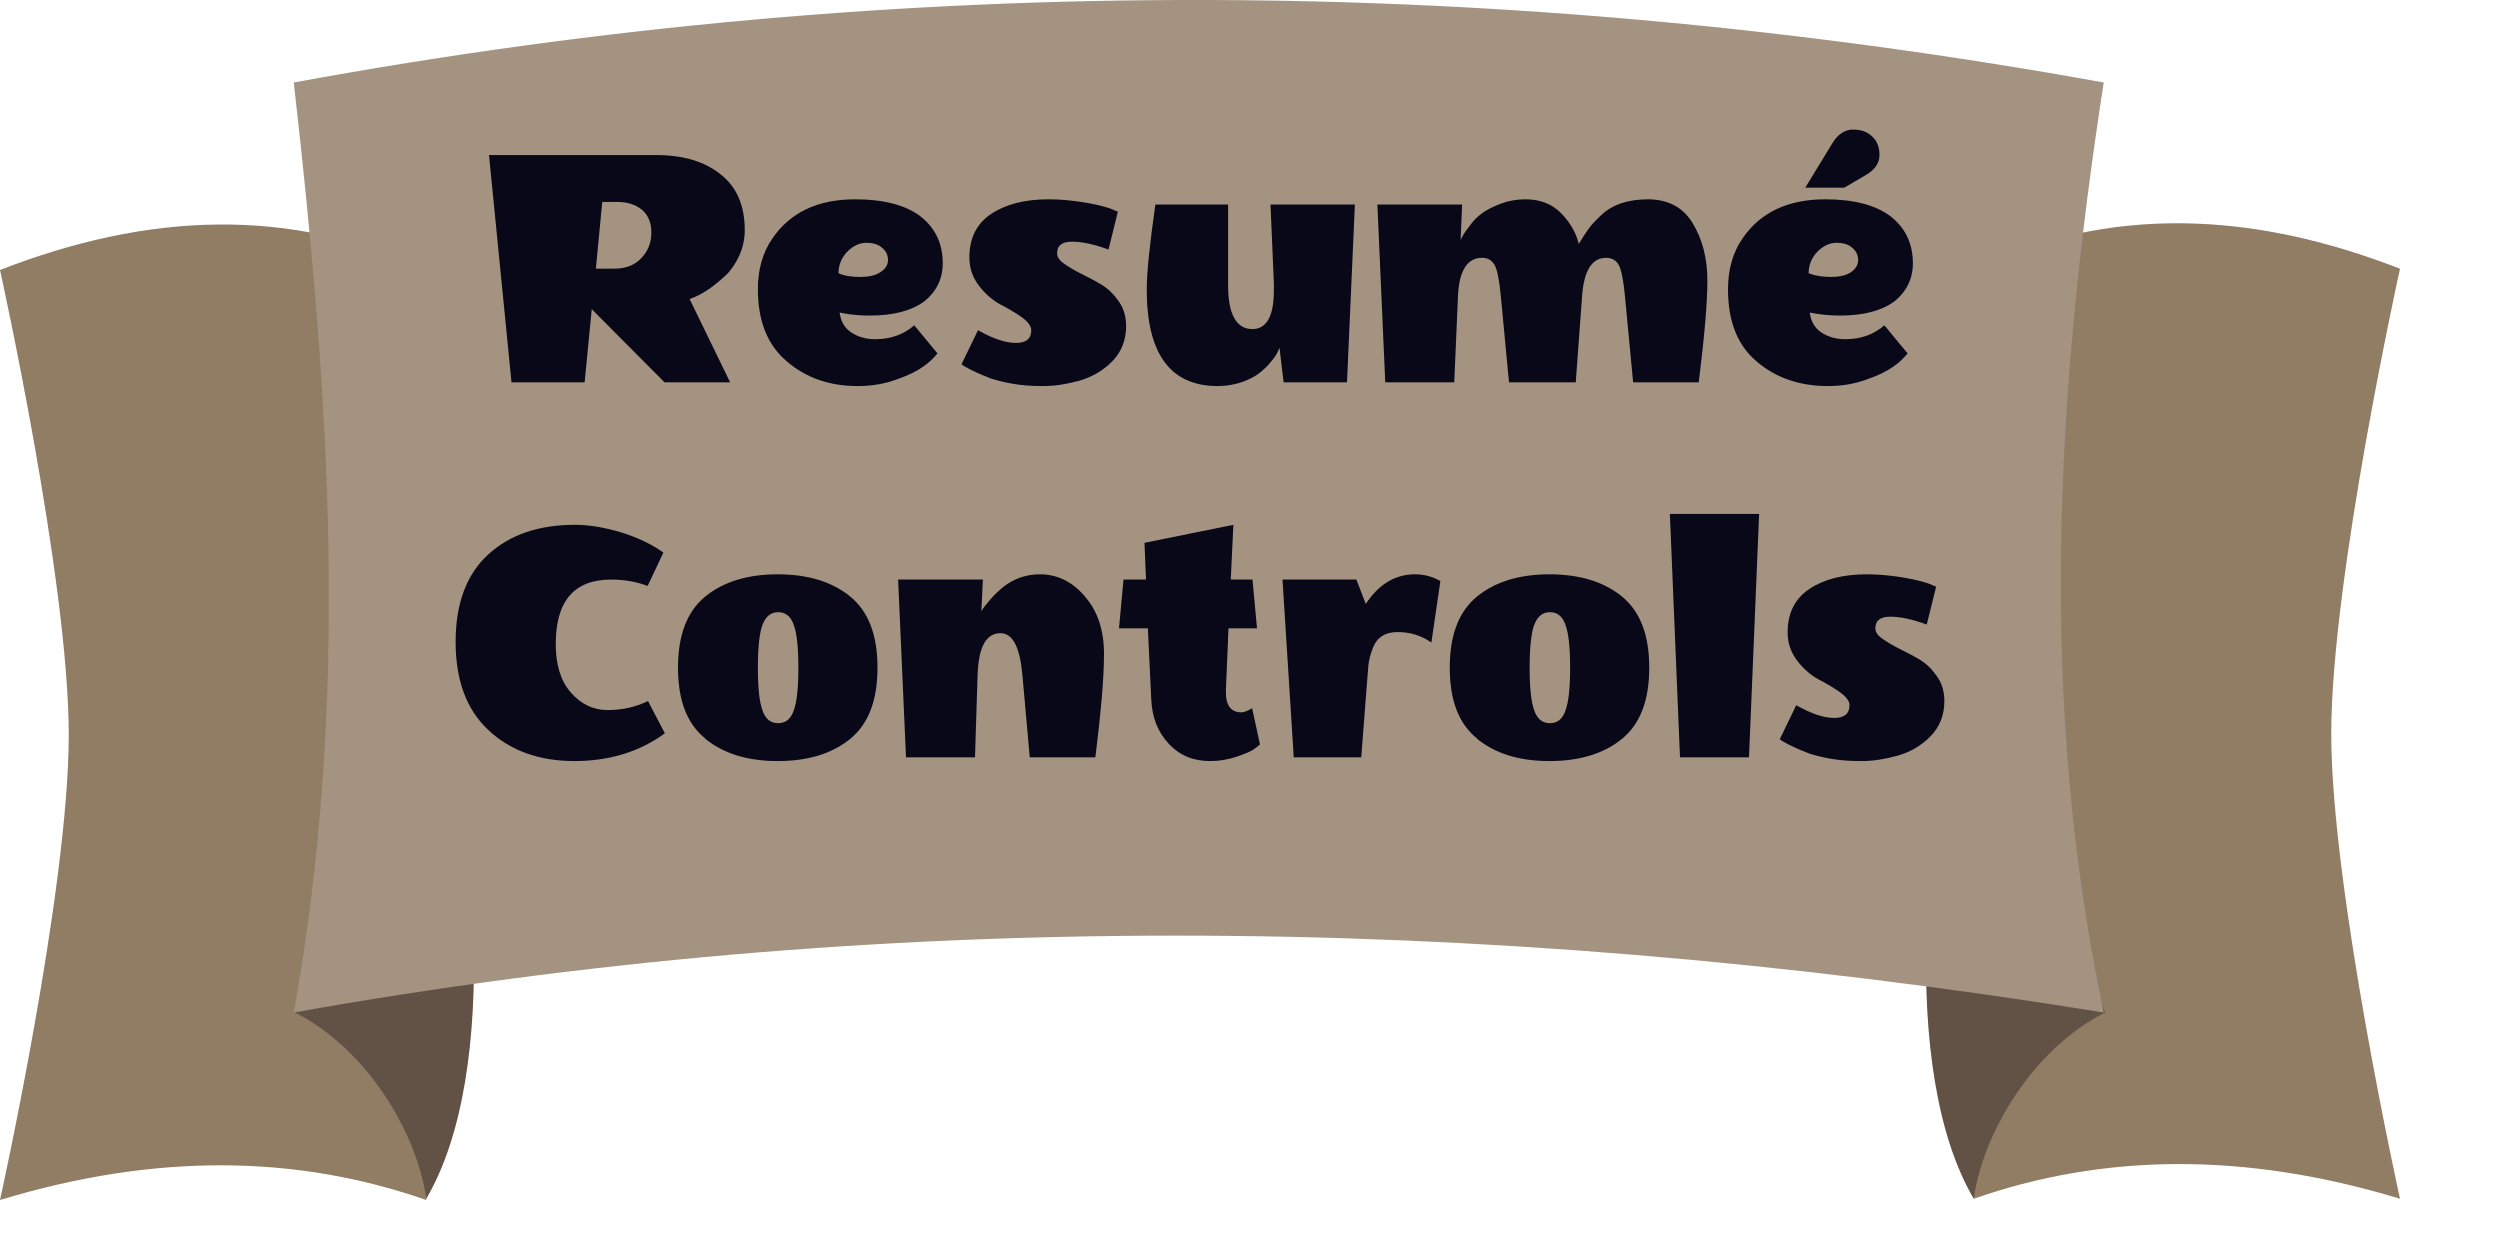
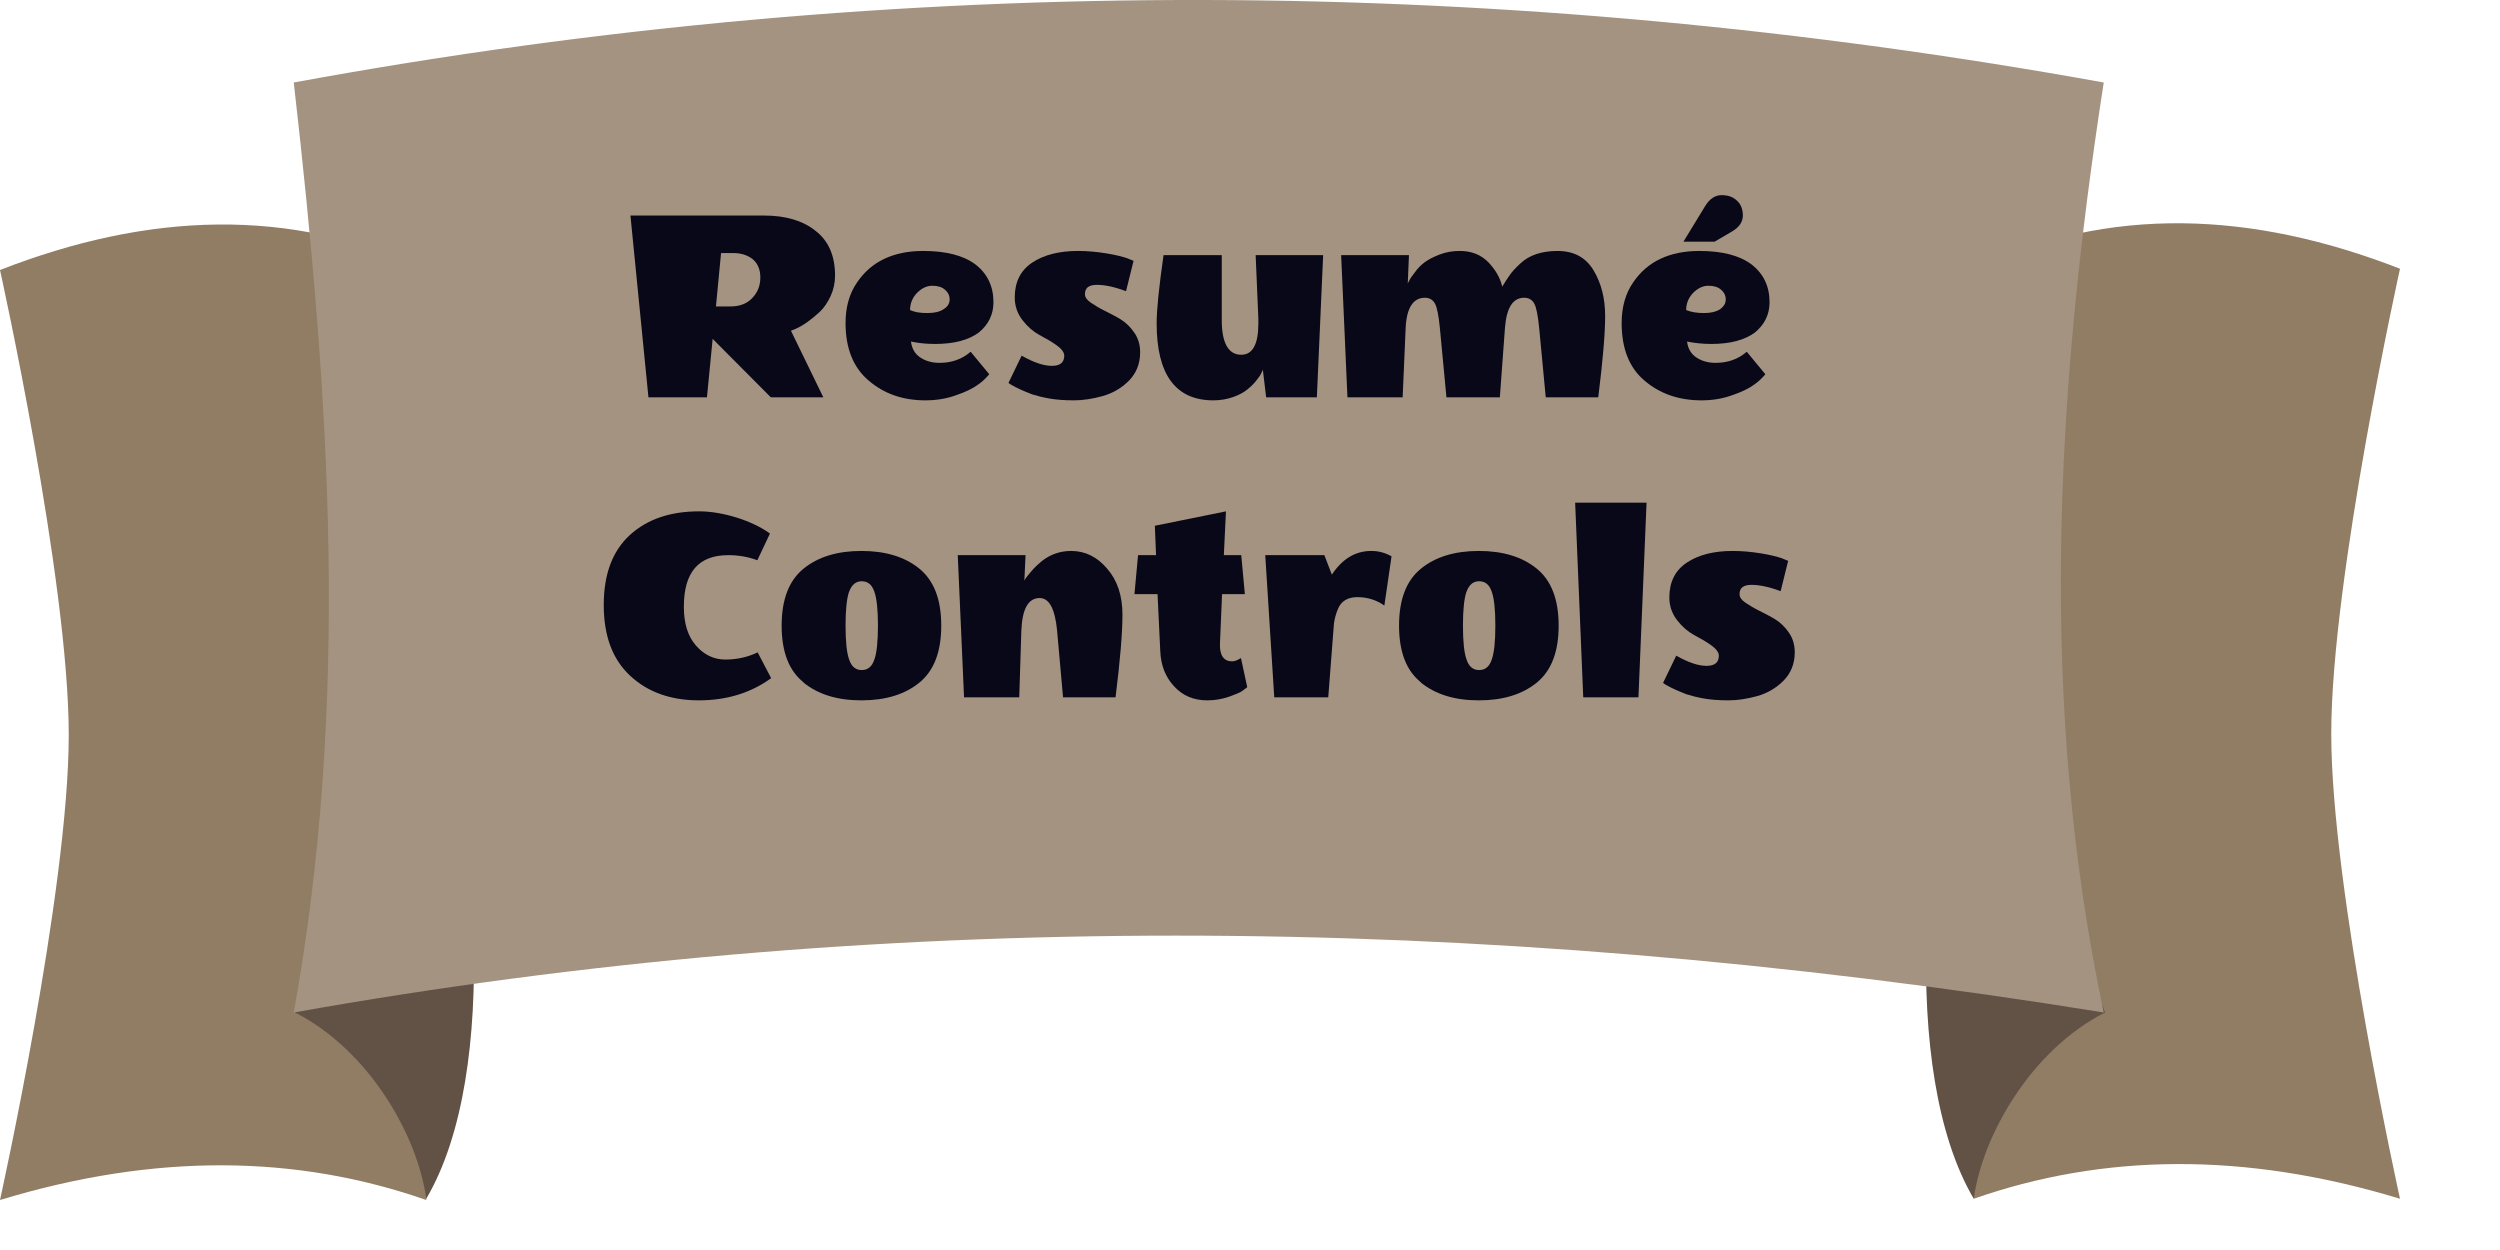
<svg xmlns="http://www.w3.org/2000/svg" width="100%" height="100%" viewBox="0 0 2 1" version="1.1" xml:space="preserve" style="fill-rule:evenodd;clip-rule:evenodd;stroke-linejoin:round;stroke-miterlimit:2;">
  <path d="M0.341,0.216c-0.109,-0.051 -0.223,-0.046 -0.341,-0c0,-0 0.055,0.248 0.055,0.372c-0,0.124 -0.055,0.372 -0.055,0.372c0.125,-0.038 0.238,-0.036 0.341,-0c0.008,-0.248 0.01,-0.496 0,-0.744Z" style="fill:#917c64;" />
  <path d="M1.579,0.215c0.109,-0.051 0.223,-0.046 0.341,-0c-0,-0 -0.055,0.248 -0.055,0.372c0,0.124 0.055,0.372 0.055,0.372c-0.125,-0.038 -0.238,-0.036 -0.341,-0c-0.008,-0.248 -0.01,-0.496 -0,-0.744Z" style="fill:#917c64;" />
  <path d="M0.236,0.81c0.059,0.03 0.098,0.098 0.105,0.149c0.06,-0.102 0.041,-0.311 0,-0.447l-0.105,0.298Z" style="fill:#625246;" />
  <path d="M1.684,0.81c-0.059,0.03 -0.098,0.098 -0.105,0.149c-0.06,-0.102 -0.041,-0.311 -0,-0.447l0.105,0.298Z" style="fill:#625246;" />
  <path d="M1.683,0.066c-0.476,-0.086 -0.959,-0.09 -1.448,-0c0.029,0.254 0.045,0.495 0,0.744c0.459,-0.082 0.941,-0.082 1.448,0c-0.052,-0.245 -0.039,-0.493 0,-0.744Z" style="fill:#a49381;" />
-   <g transform="matrix(0.24,0,0,0.24,-0.04185,-0.199912)">
-     <g transform="matrix(1.25,0,0,1.25,1.77313,2.10734)">
+   <g transform="matrix(0.24,0,0,0.24,0.12,0.12)">
+     <g transform="matrix(1,0,0,1,1.5765,0.8245)">
      <path d="M0.358,-0.303c0.031,0 0.055,-0.009 0.073,-0.028c0.018,-0.019 0.027,-0.041 0.027,-0.069c0,-0.026 -0.009,-0.047 -0.026,-0.061c-0.017,-0.013 -0.038,-0.02 -0.065,-0.02l-0.04,0l-0.017,0.178l0.048,0Zm0.113,-0.303c0.071,0 0.129,0.017 0.171,0.051c0.043,0.033 0.065,0.083 0.065,0.149c-0,0.024 -0.005,0.047 -0.015,0.069c-0.01,0.021 -0.022,0.039 -0.036,0.052c-0.029,0.027 -0.056,0.046 -0.081,0.057l-0.015,0.006l0.108,0.222l-0.175,0l-0.194,-0.195l-0.019,0.195l-0.195,0l-0.06,-0.606l0.446,0Z" style="fill:#080818;fill-rule:nonzero;" />
    </g>
-     <g transform="matrix(1.25,0,0,1.25,2.66938,2.10734)">
+     <g transform="matrix(1,0,0,1,2.2935,0.8245)">
      <path d="M0.291,0.01c-0.075,-0 -0.138,-0.022 -0.189,-0.066c-0.051,-0.043 -0.077,-0.107 -0.077,-0.192c0,-0.053 0.013,-0.099 0.039,-0.136c0.047,-0.069 0.121,-0.104 0.22,-0.104c0.076,0 0.134,0.015 0.174,0.045c0.04,0.031 0.06,0.073 0.06,0.126c0,0.041 -0.017,0.075 -0.049,0.101c-0.034,0.025 -0.082,0.038 -0.145,0.038c-0.026,0 -0.049,-0.002 -0.07,-0.006l-0.011,-0.002c0.003,0.024 0.014,0.042 0.031,0.053c0.018,0.012 0.039,0.018 0.064,0.018c0.041,0 0.075,-0.012 0.104,-0.037l0.062,0.075c-0.011,0.013 -0.023,0.025 -0.038,0.035c-0.015,0.011 -0.038,0.023 -0.07,0.034c-0.032,0.012 -0.067,0.018 -0.105,0.018Zm0.081,-0.336c-0,-0.013 -0.005,-0.024 -0.016,-0.033c-0.01,-0.009 -0.024,-0.013 -0.042,-0.013c-0.018,0 -0.035,0.008 -0.051,0.024c-0.015,0.016 -0.023,0.035 -0.023,0.057c0.015,0.007 0.034,0.01 0.057,0.01c0.024,-0 0.042,-0.004 0.055,-0.013c0.013,-0.008 0.02,-0.019 0.02,-0.032Z" style="fill:#080818;fill-rule:nonzero;" />
    </g>
-     <g transform="matrix(1.25,0,0,1.25,3.34813,2.10734)">
+     <g transform="matrix(1,0,0,1,2.8365,0.8245)">
      <path d="M0.464,-0.15c0,0.038 -0.013,0.07 -0.038,0.095c-0.025,0.025 -0.055,0.042 -0.088,0.051c-0.033,0.009 -0.064,0.014 -0.095,0.014c-0.031,-0 -0.058,-0.002 -0.081,-0.006c-0.023,-0.004 -0.042,-0.009 -0.058,-0.014c-0.029,-0.011 -0.053,-0.022 -0.07,-0.032l-0.009,-0.006l0.044,-0.091c0.04,0.023 0.074,0.034 0.101,0.034c0.027,-0 0.041,-0.011 0.041,-0.034c-0,-0.011 -0.009,-0.023 -0.026,-0.035c-0.017,-0.012 -0.036,-0.023 -0.057,-0.034c-0.02,-0.011 -0.039,-0.027 -0.056,-0.049c-0.017,-0.022 -0.026,-0.047 -0.026,-0.076c-0,-0.051 0.019,-0.09 0.058,-0.116c0.039,-0.026 0.09,-0.039 0.153,-0.039c0.032,0 0.063,0.003 0.094,0.008c0.031,0.005 0.054,0.011 0.069,0.016l0.022,0.009l-0.025,0.101c-0.038,-0.014 -0.07,-0.021 -0.097,-0.021c-0.027,0 -0.04,0.01 -0.04,0.031c-0,0.01 0.006,0.019 0.019,0.028c0.013,0.009 0.028,0.018 0.046,0.027c0.018,0.009 0.036,0.018 0.054,0.029c0.018,0.011 0.033,0.026 0.046,0.045c0.013,0.019 0.019,0.041 0.019,0.065Z" style="fill:#080818;fill-rule:nonzero;" />
    </g>
-     <g transform="matrix(1.25,0,0,1.25,3.95938,2.10734)">
+     <g transform="matrix(1,0,0,1,3.3255,0.8245)">
      <path d="M0.219,0.01c-0.126,-0 -0.189,-0.086 -0.189,-0.257c0,-0.046 0.008,-0.122 0.023,-0.227l0.194,0l0,0.216c0,0.077 0.022,0.116 0.065,0.116c0.038,0 0.057,-0.035 0.057,-0.104l0,-0.017l-0.009,-0.211l0.225,0l-0.021,0.474l-0.169,-0l-0.011,-0.092c-0.001,0.003 -0.003,0.006 -0.005,0.011c-0.002,0.005 -0.007,0.013 -0.016,0.024c-0.009,0.012 -0.02,0.022 -0.031,0.031c-0.011,0.009 -0.027,0.018 -0.047,0.025c-0.02,0.007 -0.042,0.011 -0.066,0.011Z" style="fill:#080818;fill-rule:nonzero;" />
    </g>
-     <g transform="matrix(1.25,0,0,1.25,4.72813,2.10734)">
+     <g transform="matrix(1,0,0,1,3.9405,0.8245)">
      <path d="M0.751,-0.488c0.054,0 0.094,0.021 0.12,0.064c0.026,0.043 0.039,0.094 0.039,0.153c0,0.06 -0.008,0.15 -0.023,0.271l-0.175,-0l-0.022,-0.232c-0.004,-0.04 -0.009,-0.067 -0.016,-0.08c-0.007,-0.013 -0.018,-0.02 -0.034,-0.02c-0.038,0 -0.059,0.034 -0.064,0.101l-0.017,0.231l-0.178,-0l-0.022,-0.232c-0.004,-0.04 -0.009,-0.067 -0.016,-0.08c-0.007,-0.013 -0.018,-0.02 -0.034,-0.02c-0.039,0 -0.061,0.034 -0.064,0.101l-0.01,0.231l-0.184,-0l-0.021,-0.474l0.226,0l-0.004,0.095c0.001,-0.003 0.003,-0.007 0.006,-0.012c0.002,-0.005 0.008,-0.013 0.018,-0.026c0.009,-0.013 0.02,-0.024 0.032,-0.033c0.012,-0.009 0.029,-0.018 0.05,-0.026c0.021,-0.008 0.043,-0.012 0.067,-0.012c0.039,0 0.07,0.012 0.095,0.037c0.024,0.025 0.04,0.052 0.047,0.082c0.01,-0.017 0.019,-0.03 0.026,-0.04c0.007,-0.01 0.018,-0.022 0.033,-0.036c0.03,-0.029 0.072,-0.043 0.126,-0.043Z" style="fill:#080818;fill-rule:nonzero;" />
    </g>
-     <g transform="matrix(1.25,0,0,1.25,5.90313,2.10734)">
+     <g transform="matrix(1,0,0,1,4.8805,0.8245)">
      <path d="M0.338,-0.115c0.041,0 0.075,-0.012 0.104,-0.037l0.062,0.075c-0.011,0.013 -0.023,0.025 -0.038,0.035c-0.015,0.011 -0.038,0.023 -0.07,0.034c-0.032,0.012 -0.067,0.018 -0.105,0.018c-0.075,-0 -0.139,-0.022 -0.19,-0.066c-0.051,-0.043 -0.076,-0.107 -0.076,-0.192c-0,-0.053 0.013,-0.099 0.039,-0.136c0.047,-0.069 0.121,-0.104 0.22,-0.104c0.076,0 0.134,0.015 0.174,0.045c0.04,0.031 0.06,0.073 0.06,0.126c0,0.041 -0.017,0.075 -0.049,0.101c-0.034,0.025 -0.082,0.038 -0.145,0.038c-0.029,0 -0.056,-0.003 -0.081,-0.008c0.003,0.024 0.014,0.042 0.031,0.053c0.018,0.012 0.039,0.018 0.064,0.018Zm-0.039,-0.166c0.023,0 0.04,-0.004 0.053,-0.012c0.013,-0.009 0.02,-0.02 0.02,-0.033c-0,-0.013 -0.005,-0.024 -0.016,-0.033c-0.01,-0.009 -0.024,-0.013 -0.042,-0.013c-0.018,0 -0.035,0.008 -0.051,0.024c-0.015,0.016 -0.023,0.035 -0.023,0.057c0.017,0.007 0.037,0.01 0.059,0.01Zm0.004,-0.356c0.015,-0.025 0.034,-0.037 0.055,-0.037c0.022,0 0.039,0.006 0.052,0.019c0.013,0.012 0.019,0.029 0.019,0.049c-0,0.021 -0.012,0.039 -0.036,0.053l-0.058,0.034l-0.104,-0l0.072,-0.118Z" style="fill:#080818;fill-rule:nonzero;" />
    </g>
-     <g transform="matrix(1.25,0,0,1.25,1.66813,3.35734)">
+     <g transform="matrix(1,0,0,1,1.4925,1.8245)">
      <path d="M0.338,-0.62c0.039,0 0.08,0.007 0.126,0.021c0.044,0.014 0.081,0.032 0.11,0.053l-0.042,0.089c-0.029,-0.011 -0.062,-0.017 -0.097,-0.017c-0.099,0 -0.148,0.057 -0.148,0.172c-0,0.055 0.013,0.098 0.04,0.129c0.027,0.031 0.06,0.047 0.098,0.047c0.039,-0 0.075,-0.008 0.108,-0.024l0.045,0.086c-0.067,0.049 -0.148,0.074 -0.241,0.074c-0.093,-0 -0.17,-0.027 -0.229,-0.082c-0.059,-0.055 -0.088,-0.133 -0.088,-0.236c-0,-0.102 0.029,-0.18 0.087,-0.233c0.058,-0.053 0.135,-0.079 0.231,-0.079Z" style="fill:#080818;fill-rule:nonzero;" />
    </g>
-     <g transform="matrix(1.25,0,0,1.25,2.40313,3.35734)">
+     <g transform="matrix(1,0,0,1,2.0805,1.8245)">
      <path d="M0.098,-0.05c-0.049,-0.039 -0.073,-0.102 -0.073,-0.189c-0,-0.087 0.024,-0.15 0.073,-0.19c0.048,-0.039 0.112,-0.059 0.193,-0.059c0.081,0 0.145,0.02 0.193,0.059c0.049,0.04 0.073,0.103 0.073,0.19c0,0.087 -0.024,0.15 -0.073,0.19c-0.048,0.039 -0.112,0.059 -0.193,0.059c-0.081,-0 -0.145,-0.02 -0.194,-0.06Zm0.152,-0.303c-0.008,0.023 -0.012,0.061 -0.012,0.114c-0,0.053 0.004,0.091 0.012,0.113c0.008,0.024 0.022,0.035 0.042,0.035c0.02,0 0.034,-0.011 0.042,-0.035c0.008,-0.022 0.012,-0.06 0.012,-0.113c-0,-0.053 -0.004,-0.091 -0.012,-0.113c-0.008,-0.024 -0.022,-0.035 -0.042,-0.035c-0.02,0 -0.034,0.012 -0.042,0.035Z" style="fill:#080818;fill-rule:nonzero;" />
    </g>
-     <g transform="matrix(1.25,0,0,1.25,3.13063,3.35734)">
+     <g transform="matrix(1,0,0,1,2.6625,1.8245)">
      <path d="M0.408,-0.488c0.047,0 0.087,0.02 0.12,0.059c0.034,0.039 0.051,0.09 0.051,0.153c-0,0.064 -0.008,0.155 -0.023,0.276l-0.175,-0l-0.02,-0.224c-0.007,-0.071 -0.026,-0.107 -0.058,-0.107c-0.038,0 -0.058,0.036 -0.061,0.108l-0.007,0.223l-0.184,0l-0.021,-0.474l0.226,0l-0.004,0.085c0.003,-0.007 0.011,-0.017 0.023,-0.031c0.012,-0.014 0.024,-0.025 0.035,-0.034c0.029,-0.023 0.062,-0.034 0.098,-0.034Z" style="fill:#080818;fill-rule:nonzero;" />
    </g>
-     <g transform="matrix(1.25,0,0,1.25,3.89188,3.35734)">
+     <g transform="matrix(1,0,0,1,3.2715,1.8245)">
      <path d="M0.295,-0.178c-0.001,0.039 0.013,0.058 0.041,0.058c0.008,0 0.018,-0.004 0.029,-0.011l0.021,0.097c-0.004,0.003 -0.01,0.008 -0.017,0.013c-0.007,0.005 -0.022,0.011 -0.044,0.019c-0.024,0.008 -0.047,0.012 -0.072,0.012c-0.045,-0 -0.082,-0.015 -0.111,-0.047c-0.029,-0.031 -0.044,-0.07 -0.046,-0.118l-0.009,-0.189l-0.077,0l0.012,-0.13l0.06,0l-0.004,-0.098l0.237,-0.048l-0.007,0.146l0.058,0l0.012,0.13l-0.076,0l-0.007,0.166Z" style="fill:#080818;fill-rule:nonzero;" />
    </g>
-     <g transform="matrix(1.25,0,0,1.25,4.41188,3.35734)">
+     <g transform="matrix(1,0,0,1,3.6875,1.8245)">
      <path d="M0.252,-0.409c0.035,-0.053 0.079,-0.079 0.131,-0.079c0.025,0 0.047,0.006 0.068,0.018l-0.024,0.164c-0.027,-0.019 -0.057,-0.028 -0.09,-0.028c-0.032,0 -0.054,0.013 -0.065,0.04c-0.007,0.017 -0.011,0.033 -0.013,0.048l-0.019,0.246l-0.18,0l-0.03,-0.474l0.197,0l0.025,0.065Z" style="fill:#080818;fill-rule:nonzero;" />
    </g>
-     <g transform="matrix(1.25,0,0,1.25,4.97563,3.35734)">
+     <g transform="matrix(1,0,0,1,4.1385,1.8245)">
      <path d="M0.098,-0.05c-0.049,-0.039 -0.073,-0.102 -0.073,-0.189c-0,-0.087 0.024,-0.15 0.073,-0.19c0.048,-0.039 0.112,-0.059 0.193,-0.059c0.081,0 0.145,0.02 0.193,0.059c0.049,0.04 0.073,0.103 0.073,0.19c0,0.087 -0.024,0.15 -0.073,0.19c-0.048,0.039 -0.112,0.059 -0.193,0.059c-0.081,-0 -0.145,-0.02 -0.194,-0.06Zm0.152,-0.303c-0.008,0.023 -0.012,0.061 -0.012,0.114c-0,0.053 0.004,0.091 0.012,0.113c0.008,0.024 0.022,0.035 0.042,0.035c0.02,0 0.034,-0.011 0.042,-0.035c0.008,-0.022 0.012,-0.06 0.012,-0.113c-0,-0.053 -0.004,-0.091 -0.012,-0.113c-0.008,-0.024 -0.022,-0.035 -0.042,-0.035c-0.02,0 -0.034,0.012 -0.042,0.035Z" style="fill:#080818;fill-rule:nonzero;" />
    </g>
-     <g transform="matrix(1.25,0,0,1.25,5.70313,3.35734)">
+     <g transform="matrix(1,0,0,1,4.7205,1.8245)">
      <path d="M0.268,-0.649l-0.027,0.649l-0.184,-0l-0.027,-0.649l0.238,0Z" style="fill:#080818;fill-rule:nonzero;" />
    </g>
-     <g transform="matrix(1.25,0,0,1.25,6.07563,3.35734)">
+     <g transform="matrix(1,0,0,1,5.0185,1.8245)">
      <path d="M0.464,-0.15c0,0.038 -0.013,0.07 -0.038,0.095c-0.025,0.025 -0.055,0.042 -0.088,0.051c-0.033,0.009 -0.064,0.014 -0.095,0.014c-0.031,-0 -0.058,-0.002 -0.081,-0.006c-0.023,-0.004 -0.042,-0.009 -0.058,-0.014c-0.029,-0.011 -0.053,-0.022 -0.07,-0.032l-0.009,-0.006l0.044,-0.091c0.04,0.023 0.074,0.034 0.101,0.034c0.027,-0 0.041,-0.011 0.041,-0.034c-0,-0.011 -0.009,-0.023 -0.026,-0.035c-0.017,-0.012 -0.036,-0.023 -0.057,-0.034c-0.02,-0.011 -0.039,-0.027 -0.056,-0.049c-0.017,-0.022 -0.026,-0.047 -0.026,-0.076c-0,-0.051 0.019,-0.09 0.058,-0.116c0.039,-0.026 0.09,-0.039 0.153,-0.039c0.032,0 0.063,0.003 0.094,0.008c0.031,0.005 0.054,0.011 0.069,0.016l0.022,0.009l-0.025,0.101c-0.038,-0.014 -0.07,-0.021 -0.097,-0.021c-0.027,0 -0.04,0.01 -0.04,0.031c-0,0.01 0.006,0.019 0.019,0.028c0.013,0.009 0.028,0.018 0.046,0.027c0.018,0.009 0.036,0.018 0.054,0.029c0.018,0.011 0.033,0.026 0.046,0.045c0.013,0.019 0.019,0.041 0.019,0.065Z" style="fill:#080818;fill-rule:nonzero;" />
    </g>
  </g>
-   <path d="M-0.509,-0.186c0.011,-0 0.02,-0.006 0.026,-0.018c0.006,-0.012 0.009,-0.024 0.009,-0.037c-0,-0.013 -0.003,-0.023 -0.007,-0.031c-0.005,-0.007 -0.011,-0.011 -0.018,-0.011l-0.002,-0l-0.009,0.097l0.001,-0Zm-0.001,0.024l-0.047,-0l-0.014,-0.146l0.07,0c0.036,0 0.061,0.01 0.074,0.03c0.007,0.01 0.011,0.022 0.011,0.037c-0,0.052 -0.032,0.079 -0.094,0.079Z" style="fill:#080818;fill-rule:nonzero;" />
-   <path d="M-0.363,-0.16c-0.013,0 -0.023,-0.003 -0.031,-0.011c-0.008,-0.007 -0.012,-0.017 -0.012,-0.03c0,-0.013 0.005,-0.023 0.014,-0.029c0.009,-0.006 0.02,-0.009 0.032,-0.009c0.013,0 0.024,0.002 0.033,0.006c-0.002,-0.013 -0.01,-0.02 -0.025,-0.02c-0.007,0 -0.015,0.002 -0.025,0.004l-0.006,-0.021c0.014,-0.006 0.029,-0.009 0.044,-0.009c0.043,-0 0.064,0.018 0.064,0.054c0,0.013 -0.001,0.03 -0.004,0.052l-0.001,0.011l-0.04,-0l-0.001,-0.013c-0.011,0.01 -0.025,0.015 -0.042,0.015Zm0.021,-0.029c0.007,-0 0.014,-0.002 0.019,-0.006l-0.002,-0.016c-0.004,-0.003 -0.008,-0.004 -0.013,-0.004c-0.005,-0 -0.009,0.001 -0.012,0.003c-0.003,0.003 -0.005,0.006 -0.005,0.009c0,0.004 0.002,0.007 0.004,0.009c0.002,0.003 0.005,0.005 0.009,0.005Z" style="fill:#080818;fill-rule:nonzero;" />
-   <path d="M-0.197,-0.205c0,0.009 0.003,0.014 0.01,0.014c0.002,0 0.004,-0.001 0.007,-0.003l0.005,0.024c-0.001,0.001 -0.002,0.002 -0.004,0.003c-0.002,0.001 -0.005,0.002 -0.011,0.004c-0.005,0.002 -0.011,0.003 -0.017,0.003c-0.011,0 -0.02,-0.003 -0.026,-0.011c-0.007,-0.007 -0.011,-0.017 -0.012,-0.028l-0.002,-0.046l-0.018,0l0.003,-0.031l0.014,0l-0.001,-0.023l0.057,-0.012l-0.002,0.035l0.014,0l0.003,0.031l-0.018,0l-0.002,0.04Z" style="fill:#080818;fill-rule:nonzero;" />
-   <path d="M-0.119,-0.16c-0.013,0 -0.023,-0.003 -0.031,-0.011c-0.008,-0.007 -0.012,-0.017 -0.012,-0.03c0,-0.013 0.005,-0.023 0.014,-0.029c0.009,-0.006 0.019,-0.009 0.032,-0.009c0.013,0 0.024,0.002 0.033,0.006c-0.002,-0.013 -0.01,-0.02 -0.025,-0.02c-0.007,0 -0.015,0.002 -0.025,0.004l-0.006,-0.021c0.014,-0.006 0.029,-0.009 0.044,-0.009c0.043,-0 0.064,0.018 0.064,0.054c0,0.013 -0.001,0.03 -0.004,0.052l-0.001,0.011l-0.04,-0l-0.001,-0.013c-0.011,0.01 -0.025,0.015 -0.042,0.015Zm0.021,-0.029c0.007,-0 0.013,-0.002 0.019,-0.006l-0.002,-0.016c-0.004,-0.003 -0.008,-0.004 -0.013,-0.004c-0.005,-0 -0.009,0.001 -0.012,0.003c-0.003,0.003 -0.005,0.006 -0.005,0.009c0,0.004 0.001,0.007 0.004,0.009c0.002,0.003 0.005,0.005 0.009,0.005Z" style="fill:#080818;fill-rule:nonzero;" />
</svg>
